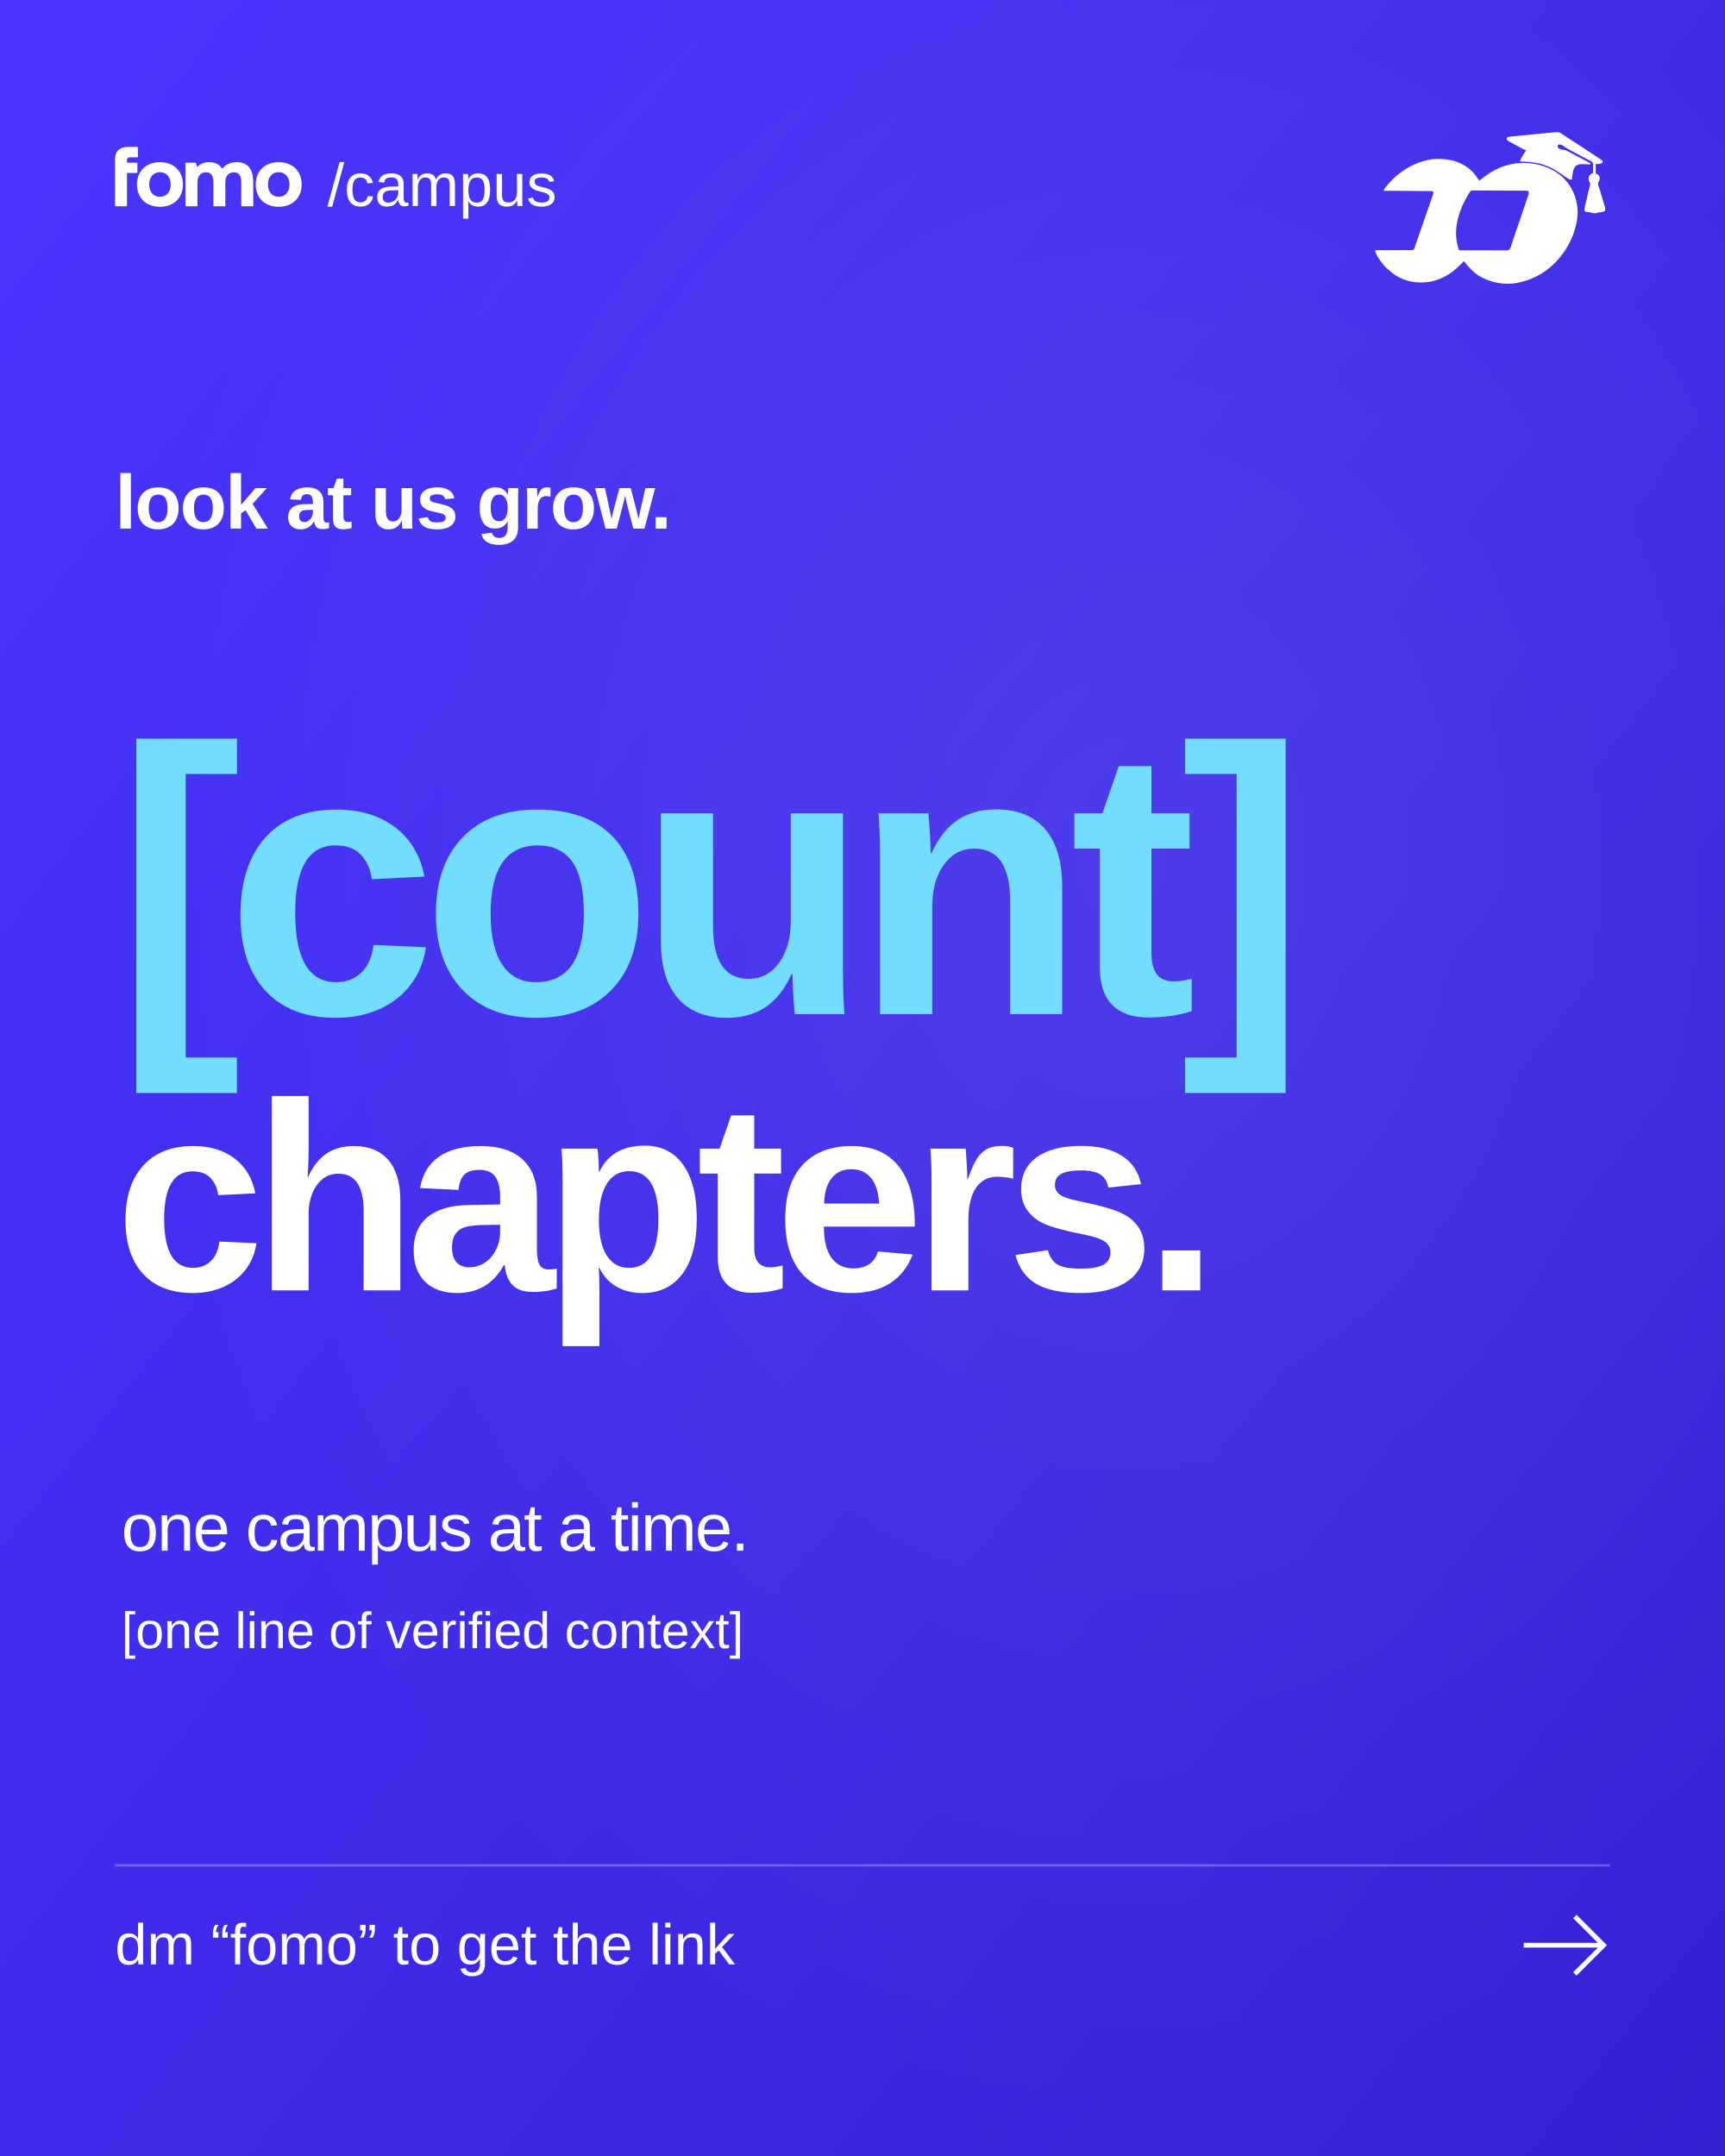
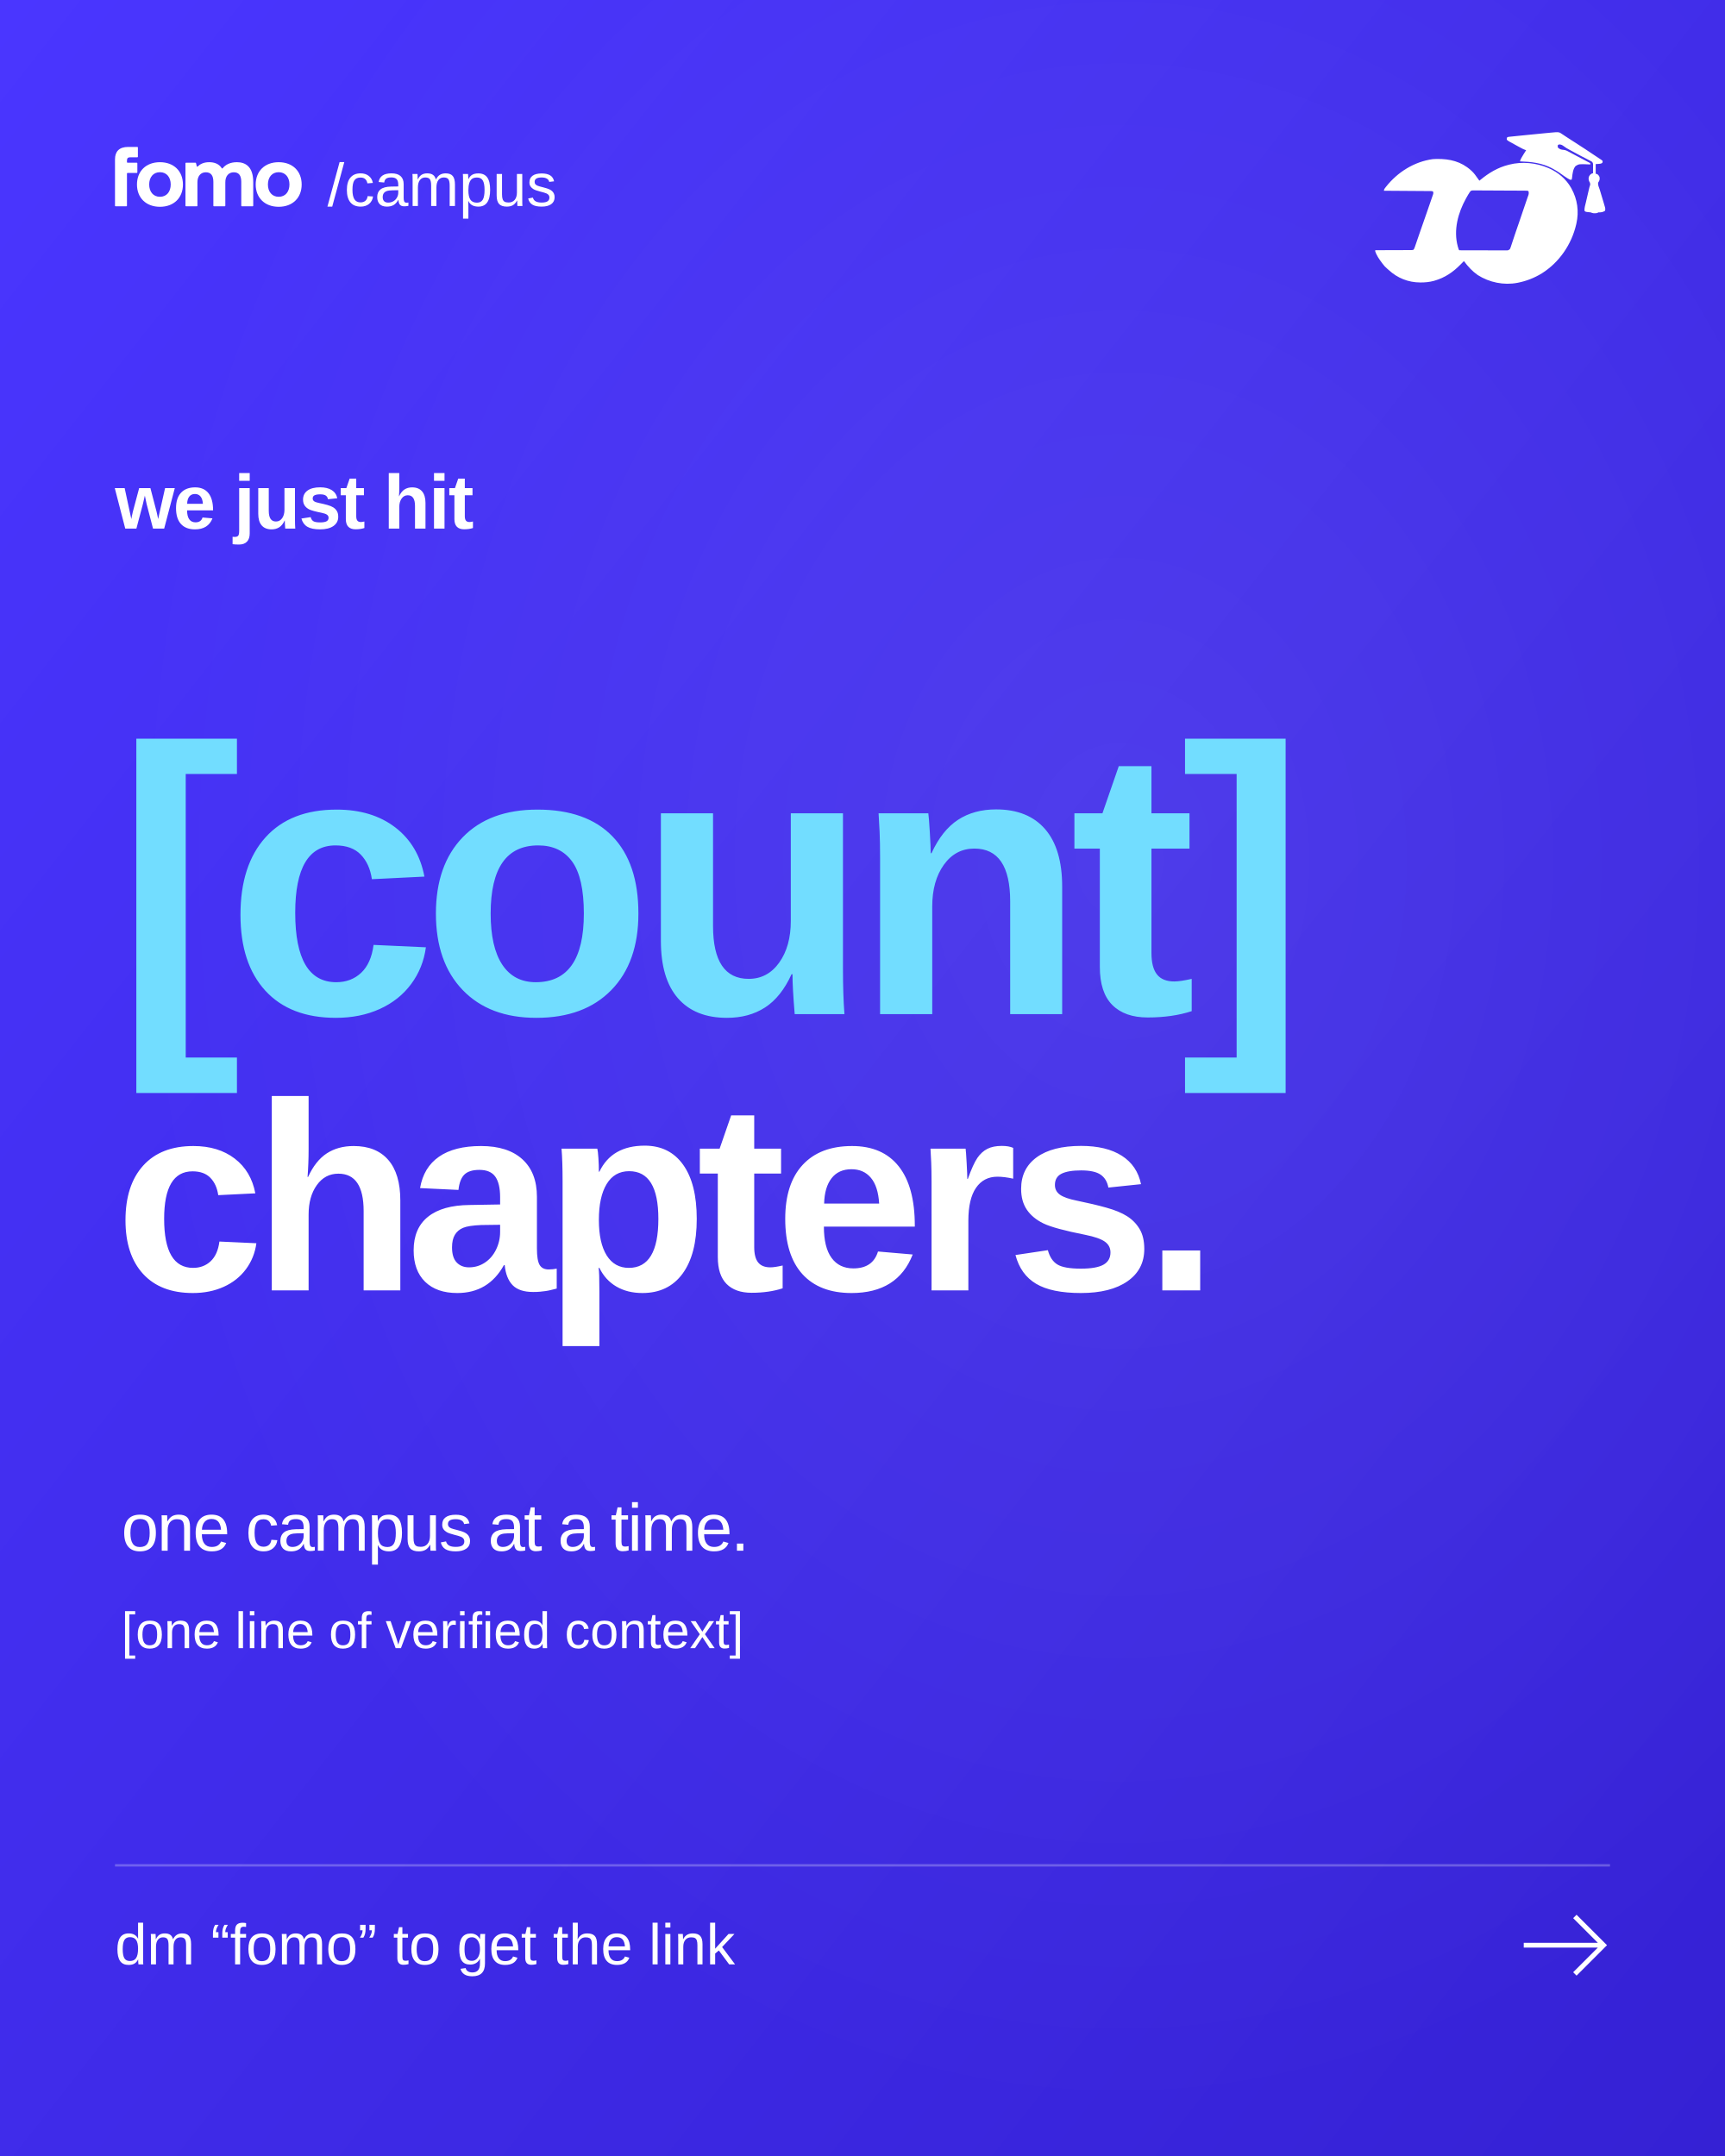
<svg xmlns="http://www.w3.org/2000/svg" xmlns:xlink="http://www.w3.org/1999/xlink" width="1080" height="1350" viewBox="0 0 1080 1350" role="img" aria-labelledby="title description">
  <defs>
    <style>text{font-family:Aeonik,Arial,sans-serif}</style>
    <symbol id="fomo-campus-mark" viewBox="0 0 620 415">
      <g fill="currentColor" fill-rule="evenodd">
        <path d="M0 0 C0.381 0.25 0.381 0.25 2.306 1.515 C3.878 2.55 5.442 3.598 6.998 4.657 C9.732 6.515 12.509 8.298 15.292 10.079 C17.399 11.43 19.495 12.796 21.59 14.164 C24.88 16.307 28.187 18.422 31.504 20.523 C49.106 31.686 66.441 43.242 83.757 54.843 C87.17 57.13 90.585 59.413 94.013 61.676 C94.574 62.047 95.136 62.418 95.714 62.8 C97.17 63.763 98.628 64.722 100.087 65.682 C102.25 67.187 102.25 67.187 104.25 69.188 C104.125 71.688 104.125 71.688 103.25 74.188 C99.92 76.466 96.412 76.605 92.5 76.812 C91.469 76.874 91.469 76.874 86.25 77.188 C86.25 85.438 86.25 93.688 86.25 102.188 C87.57 102.517 88.89 102.847 90.25 103.188 C93.186 105.388 95.078 107.671 96.25 111.188 C96.961 116.546 96.293 120.019 93.027 124.352 C90.708 129.829 95.015 138.1 96.688 143.375 C99.934 153.769 103.084 164.192 106.126 174.648 C106.582 176.211 107.043 177.773 107.508 179.334 C108.163 181.539 108.804 183.747 109.441 185.957 C109.64 186.614 109.838 187.272 110.043 187.949 C111.102 191.689 111.539 194.473 110.25 198.188 C104.979 201.712 99.412 202.434 93.25 202.188 C92.944 202.349 92.944 202.349 91.395 203.164 C88.732 204.435 86.752 204.454 83.812 204.438 C82.886 204.443 81.959 204.448 81.004 204.453 C78.072 204.17 75.954 203.315 73.25 202.188 C71.039 201.879 71.039 201.879 68.875 201.75 C59.926 200.789 59.926 200.789 57.25 198.188 C56.676 190.935 59.254 183.051 60.902 176.047 C61.166 174.91 61.428 173.773 61.691 172.635 C62.238 170.271 62.788 167.908 63.343 165.546 C64.049 162.533 64.748 159.518 65.444 156.502 C66.114 153.6 66.79 150.698 67.465 147.797 C67.589 147.259 67.589 147.259 68.219 144.539 C70.17 136.237 70.17 136.237 71.436 132.618 C72.439 129.624 72.221 128.175 71.25 125.188 C70.734 124.259 70.219 123.331 69.688 122.375 C67.648 117.853 67.231 113.939 68.977 109.227 C71.014 105.3 73.119 103.036 77.25 101.188 C77.91 101.188 78.57 101.188 79.25 101.188 C79.33 97.308 79.35 93.434 79.317 89.554 C79.314 88.237 79.327 86.92 79.356 85.603 C79.581 74.805 79.581 74.805 76.586 71.166 C74.22 69.539 71.868 68.365 69.25 67.188 C67.39 66.189 65.532 65.186 63.676 64.18 C62.166 63.406 60.657 62.632 59.143 61.865 C56.393 60.469 53.652 59.054 50.91 57.641 C50.353 57.354 49.796 57.067 49.223 56.772 C41.778 52.927 34.443 48.882 27.102 44.844 C24.172 43.233 21.236 41.643 18.273 40.094 C12.833 37.246 7.855 34.277 3.02 30.48 C-0.601 27.835 -4.037 26.039 -8.625 26.438 C-10.75 27.188 -10.75 27.188 -11.75 28.188 C-12.125 31 -12.125 31 -11.75 34.188 C-7.513 38.673 -2.735 40.104 3.273 40.398 C9.259 41.042 13.924 43.743 19.125 46.625 C20.657 47.45 22.189 48.275 23.722 49.099 C25.262 49.929 26.798 50.767 28.334 51.605 C31.714 53.44 35.119 55.223 38.531 56.998 C41.6 58.598 44.657 60.22 47.714 61.844 C50.058 63.086 52.407 64.318 54.756 65.549 C57.322 66.898 59.879 68.263 62.438 69.625 C62.925 69.879 62.925 69.879 65.395 71.166 C66.289 71.646 67.184 72.126 68.105 72.621 C68.906 73.044 69.707 73.468 70.532 73.904 C71.099 74.328 71.666 74.751 72.25 75.188 C72.25 76.177 72.25 77.168 72.25 78.188 C71.151 78.125 70.052 78.063 68.92 77.999 C43.085 76.883 43.085 76.883 34.25 82.188 C27.439 89.664 26.212 102.172 25.144 111.841 C24.906 113.925 24.906 113.925 24.25 117.188 C21.25 118.188 21.25 118.188 18.527 116.992 C17.406 116.363 16.294 115.718 15.188 115.062 C14.58 114.71 13.972 114.357 13.346 113.994 C8.089 110.861 3.173 107.315 -1.75 103.688 C-9.148 98.237 -16.625 93.466 -24.75 89.188 C-25.316 88.881 -25.883 88.575 -26.466 88.259 C-52.526 74.198 -80.598 71.188 -109.75 70.188 C-108.162 64.183 -104.98 59.26 -101.75 54 C-101.203 53.098 -100.657 52.197 -100.094 51.268 C-95.861 44.3 -95.861 44.3 -93.75 41.188 C-94.612 40.923 -95.473 40.659 -96.361 40.387 C-99.744 39.256 -102.842 37.695 -105.969 35.992 C-106.545 35.683 -107.121 35.375 -107.714 35.056 C-109.562 34.063 -111.406 33.063 -113.25 32.062 C-114.516 31.379 -115.782 30.696 -117.048 30.013 C-123.518 26.517 -129.979 23.004 -136.375 19.375 C-136.646 19.222 -136.646 19.222 -138.018 18.447 C-140.228 17.172 -141.932 16.005 -143.75 14.188 C-144 11.688 -144 11.688 -143.75 9.188 C-141.368 6.806 -140.56 6.841 -137.29 6.505 C-136.35 6.404 -135.41 6.303 -134.442 6.199 C-133.924 6.148 -133.924 6.148 -131.301 5.891 C-130.209 5.776 -129.117 5.662 -127.991 5.545 C-124.98 5.23 -121.968 4.927 -118.955 4.627 C-116.426 4.374 -113.899 4.115 -111.371 3.855 C-103.213 3.02 -95.052 2.208 -86.891 1.4 C-84.737 1.186 -82.584 0.972 -80.43 0.757 C-71.143 -0.17 -61.855 -1.084 -52.566 -1.986 C-50.513 -2.186 -48.46 -2.388 -46.408 -2.591 C-43.148 -2.912 -39.887 -3.226 -36.627 -3.536 C-34.875 -3.703 -33.123 -3.877 -31.372 -4.051 C-8.751 -6.169 -8.751 -6.169 0 0 Z " fill="currentColor" transform="translate(496.75,16.8125)" id="graduation-cap" />
        <path d="M0 0 C0.334 -0.005 0.334 -0.005 2.026 -0.03 C35.306 -0.419 64.488 6.477 89.801 29.238 C90.184 29.581 90.184 29.581 92.125 31.312 C98.284 37.128 102.994 43.789 107.761 50.741 C109.059 52.61 110.417 54.431 111.801 56.238 C112.456 55.693 113.11 55.148 113.785 54.586 C135.692 36.436 158.906 22.309 186.801 15.238 C187.536 15.044 188.272 14.849 189.029 14.648 C222.008 6.26 258.766 9.745 289.801 23.238 C290.489 23.536 291.178 23.833 291.887 24.14 C315.49 34.578 335.991 51.705 348.801 74.238 C349.161 74.872 349.521 75.506 349.893 76.159 C365.526 104.281 369.958 135.83 362.801 167.238 C362.629 167.999 362.458 168.76 362.281 169.544 C350.348 221.049 318.521 267.61 273.594 295.941 C254.204 307.791 234.057 315.773 211.801 320.238 C211.502 320.298 211.502 320.298 209.992 320.602 C174.894 327.278 137.487 319.563 107.488 300.426 C93.103 290.303 82.155 278.326 71.801 264.238 C68.857 267.165 65.943 270.117 63.051 273.094 C43.793 292.806 22.475 307.371 -4.262 314.988 C-4.609 315.088 -4.609 315.088 -6.369 315.591 C-17.371 318.551 -28.393 319.631 -39.762 319.613 C-40.365 319.613 -40.969 319.612 -41.591 319.612 C-72.15 319.486 -100.351 308.257 -122.715 287.512 C-124.06 286.281 -125.416 285.061 -126.829 283.909 C-131.425 280.147 -135.019 276.047 -138.574 271.301 C-138.854 270.931 -138.854 270.931 -140.267 269.058 C-147.312 259.582 -155.16 248.829 -158.199 237.238 C-157.199 236.238 -157.199 236.238 -155.554 236.114 C-155.195 236.114 -155.195 236.114 -153.379 236.114 C-152.557 236.111 -151.735 236.109 -150.889 236.106 C-149.981 236.108 -149.073 236.11 -148.137 236.112 C-147.662 236.111 -147.662 236.111 -145.255 236.107 C-143.182 236.103 -141.109 236.101 -139.036 236.1 C-134.637 236.097 -130.239 236.075 -125.84 236.055 C-117.64 236.017 -109.441 235.985 -101.241 235.988 C-95.547 235.99 -89.853 235.965 -84.159 235.926 C-81.984 235.915 -79.81 235.914 -77.635 235.922 C-74.596 235.931 -71.559 235.91 -68.52 235.882 C-67.616 235.892 -66.712 235.902 -65.781 235.913 C-63.48 235.874 -61.431 235.795 -59.199 235.238 C-57.222 232.975 -57.222 232.975 -56.199 230.238 C-56.049 229.877 -56.049 229.877 -55.287 228.046 C-55.034 227.307 -54.781 226.568 -54.52 225.807 C-54.225 224.954 -53.929 224.101 -53.625 223.222 C-53.313 222.303 -53.001 221.384 -52.68 220.438 C-52.345 219.467 -52.01 218.496 -51.665 217.495 C-50.567 214.307 -49.477 211.116 -48.387 207.926 C-47.618 205.689 -46.848 203.452 -46.078 201.216 C-45.688 200.085 -45.299 198.955 -44.91 197.824 C-44.717 197.263 -44.523 196.703 -44.324 196.125 C-43.737 194.417 -43.149 192.708 -42.562 191 C-39.445 181.928 -36.273 172.877 -33.085 163.829 C-30.438 156.305 -27.818 148.772 -25.199 141.238 C-25.01 140.693 -25.01 140.693 -24.05 137.935 C-21.733 131.275 -19.426 124.611 -17.137 117.941 C-16.101 114.925 -15.062 111.911 -14.015 108.9 C-12.847 105.543 -11.696 102.18 -10.547 98.816 C-10.192 97.805 -9.838 96.793 -9.473 95.751 C-9.315 95.284 -9.315 95.284 -8.516 92.923 C-8.236 92.111 -7.956 91.299 -7.668 90.462 C-7.144 87.979 -7.261 86.586 -8.199 84.238 C-10.694 82.991 -12.393 83.1 -15.185 83.08 C-16.24 83.07 -17.294 83.06 -18.381 83.05 C-19.554 83.044 -20.727 83.039 -21.901 83.033 C-23.133 83.023 -24.364 83.013 -25.596 83.003 C-28.945 82.976 -32.294 82.955 -35.643 82.935 C-39.141 82.913 -42.639 82.886 -46.137 82.859 C-52.764 82.809 -59.39 82.764 -66.016 82.721 C-73.559 82.672 -81.102 82.617 -88.645 82.561 C-104.163 82.447 -119.681 82.341 -135.199 82.238 C-135.199 78.256 -133.316 76.355 -130.949 73.363 C-130.725 73.077 -130.725 73.077 -129.591 71.629 C-99.67 33.987 -57.047 7.132 -9.063 0.45 C-6.043 0.107 -3.037 0.037 0 0 Z M85.796 87.473 C85.467 88.055 85.139 88.638 84.801 89.238 C84.204 90.127 83.608 91.016 82.993 91.931 C81.328 94.816 79.668 97.702 78.051 100.613 C77.748 101.154 77.446 101.696 77.135 102.253 C56.446 139.508 44.401 184.136 55.855 226.273 C58.318 234.756 58.318 234.756 59.801 236.238 C61.436 236.341 63.077 236.373 64.716 236.379 C65.248 236.382 65.248 236.382 67.94 236.396 C69.13 236.397 70.319 236.398 71.509 236.399 C72.754 236.404 73.999 236.409 75.244 236.414 C78.634 236.428 82.025 236.434 85.415 236.438 C87.533 236.441 89.65 236.446 91.767 236.45 C98.388 236.464 105.009 236.473 111.629 236.477 C119.278 236.482 126.927 236.499 134.576 236.528 C140.483 236.55 146.39 236.56 152.298 236.561 C155.828 236.562 159.358 236.568 162.889 236.586 C166.21 236.602 169.532 236.605 172.854 236.596 C174.073 236.595 175.292 236.599 176.511 236.609 C178.175 236.622 179.84 236.614 181.505 236.606 C181.971 236.607 181.971 236.607 184.328 236.61 C187.274 236.167 188.63 235.243 190.801 233.238 C191.826 231.269 191.826 231.269 192.577 228.99 C192.87 228.127 193.162 227.263 193.463 226.373 C193.766 225.431 194.07 224.49 194.383 223.52 C194.714 222.531 195.045 221.542 195.385 220.524 C196.286 217.828 197.174 215.128 198.058 212.427 C198.991 209.588 199.939 206.754 200.887 203.919 C201.273 202.767 201.658 201.614 202.044 200.462 C202.235 199.888 202.427 199.315 202.624 198.725 C203.21 196.972 203.793 195.219 204.377 193.465 C207.713 183.444 211.177 173.469 214.683 163.506 C220.927 145.762 227.018 127.969 232.861 110.088 C233.957 106.744 235.087 103.418 236.28 100.107 C236.399 99.771 236.399 99.771 237.001 98.067 C237.451 96.798 237.911 95.532 238.385 94.271 C239.795 90.248 239.98 87.345 238.801 83.238 C236.124 81.9 234.056 82.094 231.058 82.071 C230.464 82.065 229.871 82.059 229.259 82.053 C227.261 82.035 225.264 82.024 223.267 82.014 C221.838 82.002 220.409 81.991 218.98 81.979 C214.279 81.943 209.579 81.917 204.879 81.895 C204.079 81.891 203.28 81.887 202.456 81.883 C194.917 81.846 187.378 81.815 179.839 81.793 C170.194 81.766 160.549 81.715 150.904 81.633 C144.124 81.577 137.344 81.548 130.563 81.539 C126.512 81.533 122.463 81.515 118.413 81.468 C114.601 81.424 110.79 81.413 106.977 81.428 C105.58 81.428 104.183 81.416 102.786 81.39 C90.014 81.172 90.014 81.172 85.796 87.473 Z " fill="currentColor" transform="translate(170.1992,80.76172)" id="fomo-eyes" />
      </g>
    </symbol>
    <symbol id="fomo-wordmark" viewBox="0 0 352 113">
      <path d="M0.003 23.325C0.003 8.468 7.991 0 24.923 0H42.105C42.675 0 43.134 0.46 43.134 1.029V18.462C43.134 19.031 42.675 19.49 42.105 19.49H28.757C24.443 19.49 22.526 21.408 22.526 25.561V28.685C22.526 29.255 22.985 29.714 23.555 29.714H41.076C41.646 29.714 42.105 30.174 42.105 30.743V48.014C42.105 48.584 41.646 49.043 41.076 49.043H23.555C22.985 49.043 22.526 49.503 22.526 50.072V110.797C22.526 111.366 22.066 111.826 21.497 111.826H1.029C0.46 111.826 0 111.366 0 110.797V23.325H0.003Z" fill="currentColor" />
      <path d="M41.381 70.769C41.381 45.528 58.636 28.757 84.673 28.757C110.711 28.757 127.965 45.531 127.965 70.769C127.965 96.008 110.711 112.782 84.673 112.782C58.636 112.782 41.381 96.008 41.381 70.769ZM104.959 70.769C104.959 57.192 97.291 47.606 84.67 47.606C72.049 47.606 64.384 57.192 64.384 70.769C64.384 84.347 72.052 93.933 84.67 93.933C97.287 93.933 104.959 84.347 104.959 70.769Z" fill="currentColor" />
      <path d="M260.369 65.978V110.796C260.369 111.366 259.909 111.825 259.34 111.825H238.872C238.302 111.825 237.843 111.366 237.843 110.796V65.817C237.843 53.995 233.371 47.767 223.785 47.767C214.199 47.767 207.491 54.794 207.81 67.415V110.796C207.81 111.366 207.35 111.825 206.781 111.825H186.313C185.744 111.825 185.284 111.366 185.284 110.796V65.817C185.284 53.995 180.812 47.767 171.065 47.767C161.318 47.767 155.251 55.117 155.251 66.616V110.796C155.251 111.366 154.792 111.825 154.222 111.825H133.754C133.185 111.825 132.725 111.366 132.725 110.796V30.746C132.725 30.177 133.185 29.717 133.754 29.717H151.571C152.044 29.717 152.456 30.039 152.569 30.495L154.088 36.58C154.246 37.211 155.028 37.447 155.501 37.002C160.183 32.615 166.476 28.757 177.451 28.757C186.961 28.757 195.882 31.703 201.246 40.284C201.565 40.791 202.281 40.836 202.652 40.362C208.307 33.136 217.317 28.757 229.687 28.757C245.662 28.757 260.358 37.063 260.358 65.978H260.369Z" fill="currentColor" />
      <path d="M265.029 70.769C265.029 45.528 282.284 28.757 308.321 28.757C334.359 28.757 351.613 45.531 351.613 70.769C351.613 96.008 334.359 112.782 308.321 112.782C282.284 112.782 265.029 96.008 265.029 70.769ZM328.607 70.769C328.607 57.192 320.939 47.606 308.318 47.606C295.697 47.606 288.032 57.192 288.032 70.769C288.032 84.347 295.7 93.933 308.318 93.933C320.935 93.933 328.607 84.347 328.607 70.769Z" fill="currentColor" />
    </symbol>
    <linearGradient id="field" x1="0" y1="0" x2="1" y2="1">
      <stop stop-color="#4A36FF" />
      <stop offset="1" stop-color="#3521D4" />
    </linearGradient>
    <radialGradient id="glow" cx="0.65" cy="0.4" r="0.58">
      <stop stop-color="#FFFFFF" stop-opacity="0.08" />
      <stop offset="1" stop-color="#FFFFFF" stop-opacity="0" />
    </radialGradient>
  </defs>
  <g id="background">
    <rect width="1080" height="1350" fill="url(#field)" />
    <rect width="1080" height="1350" fill="url(#glow)" />
  </g>
  <g id="brand" color="#FFFFFF">
    <use href="#fomo-wordmark" xlink:href="#fomo-wordmark" x="72" y="92" width="117" height="37.560" />
    <text x="205" y="129" font-size="38" fill="#FFFFFF" font-weight="500">/campus</text>
    <use href="#fomo-campus-mark" xlink:href="#fomo-campus-mark" x="858" y="80" width="150" height="100.403" />
  </g>
  <g id="editable-chapter-milestone">
-     <text x="72" y="331" font-size="48" fill="#FFFFFF" font-weight="700" letter-spacing="-1">look at us grow.</text>
+     <text x="72" y="331" font-size="48" fill="#FFFFFF" font-weight="700" letter-spacing="-1">we just hit</text>
    <text x="72" y="635" font-size="238" fill="#72DDFF" font-weight="700" letter-spacing="-10">[count]</text>
    <text x="72" y="808" font-size="168" fill="#FFFFFF" font-weight="700" letter-spacing="-7">chapters.</text>
    <text x="76" y="971" font-size="42" fill="#FFFFFF" font-weight="500" letter-spacing="-1">one campus at a time.</text>
    <text x="76" y="1032" font-size="32" fill="#FFFFFF" font-weight="400">[one line of verified context]</text>
  </g>
  <g id="editable-call-to-action">
    <path d="M72 1168 H1008" fill="none" stroke="#FFFFFF" stroke-opacity=".25" stroke-width="1.5" />
    <text x="72" y="1230" font-size="36" fill="#FFFFFF" font-weight="500">dm “fomo” to get the link</text>
    <path d="M954 1218 H1004 M986 1200 L1004 1218 L986 1236" fill="none" stroke="#FFFFFF" stroke-width="3" />
  </g>
</svg>
